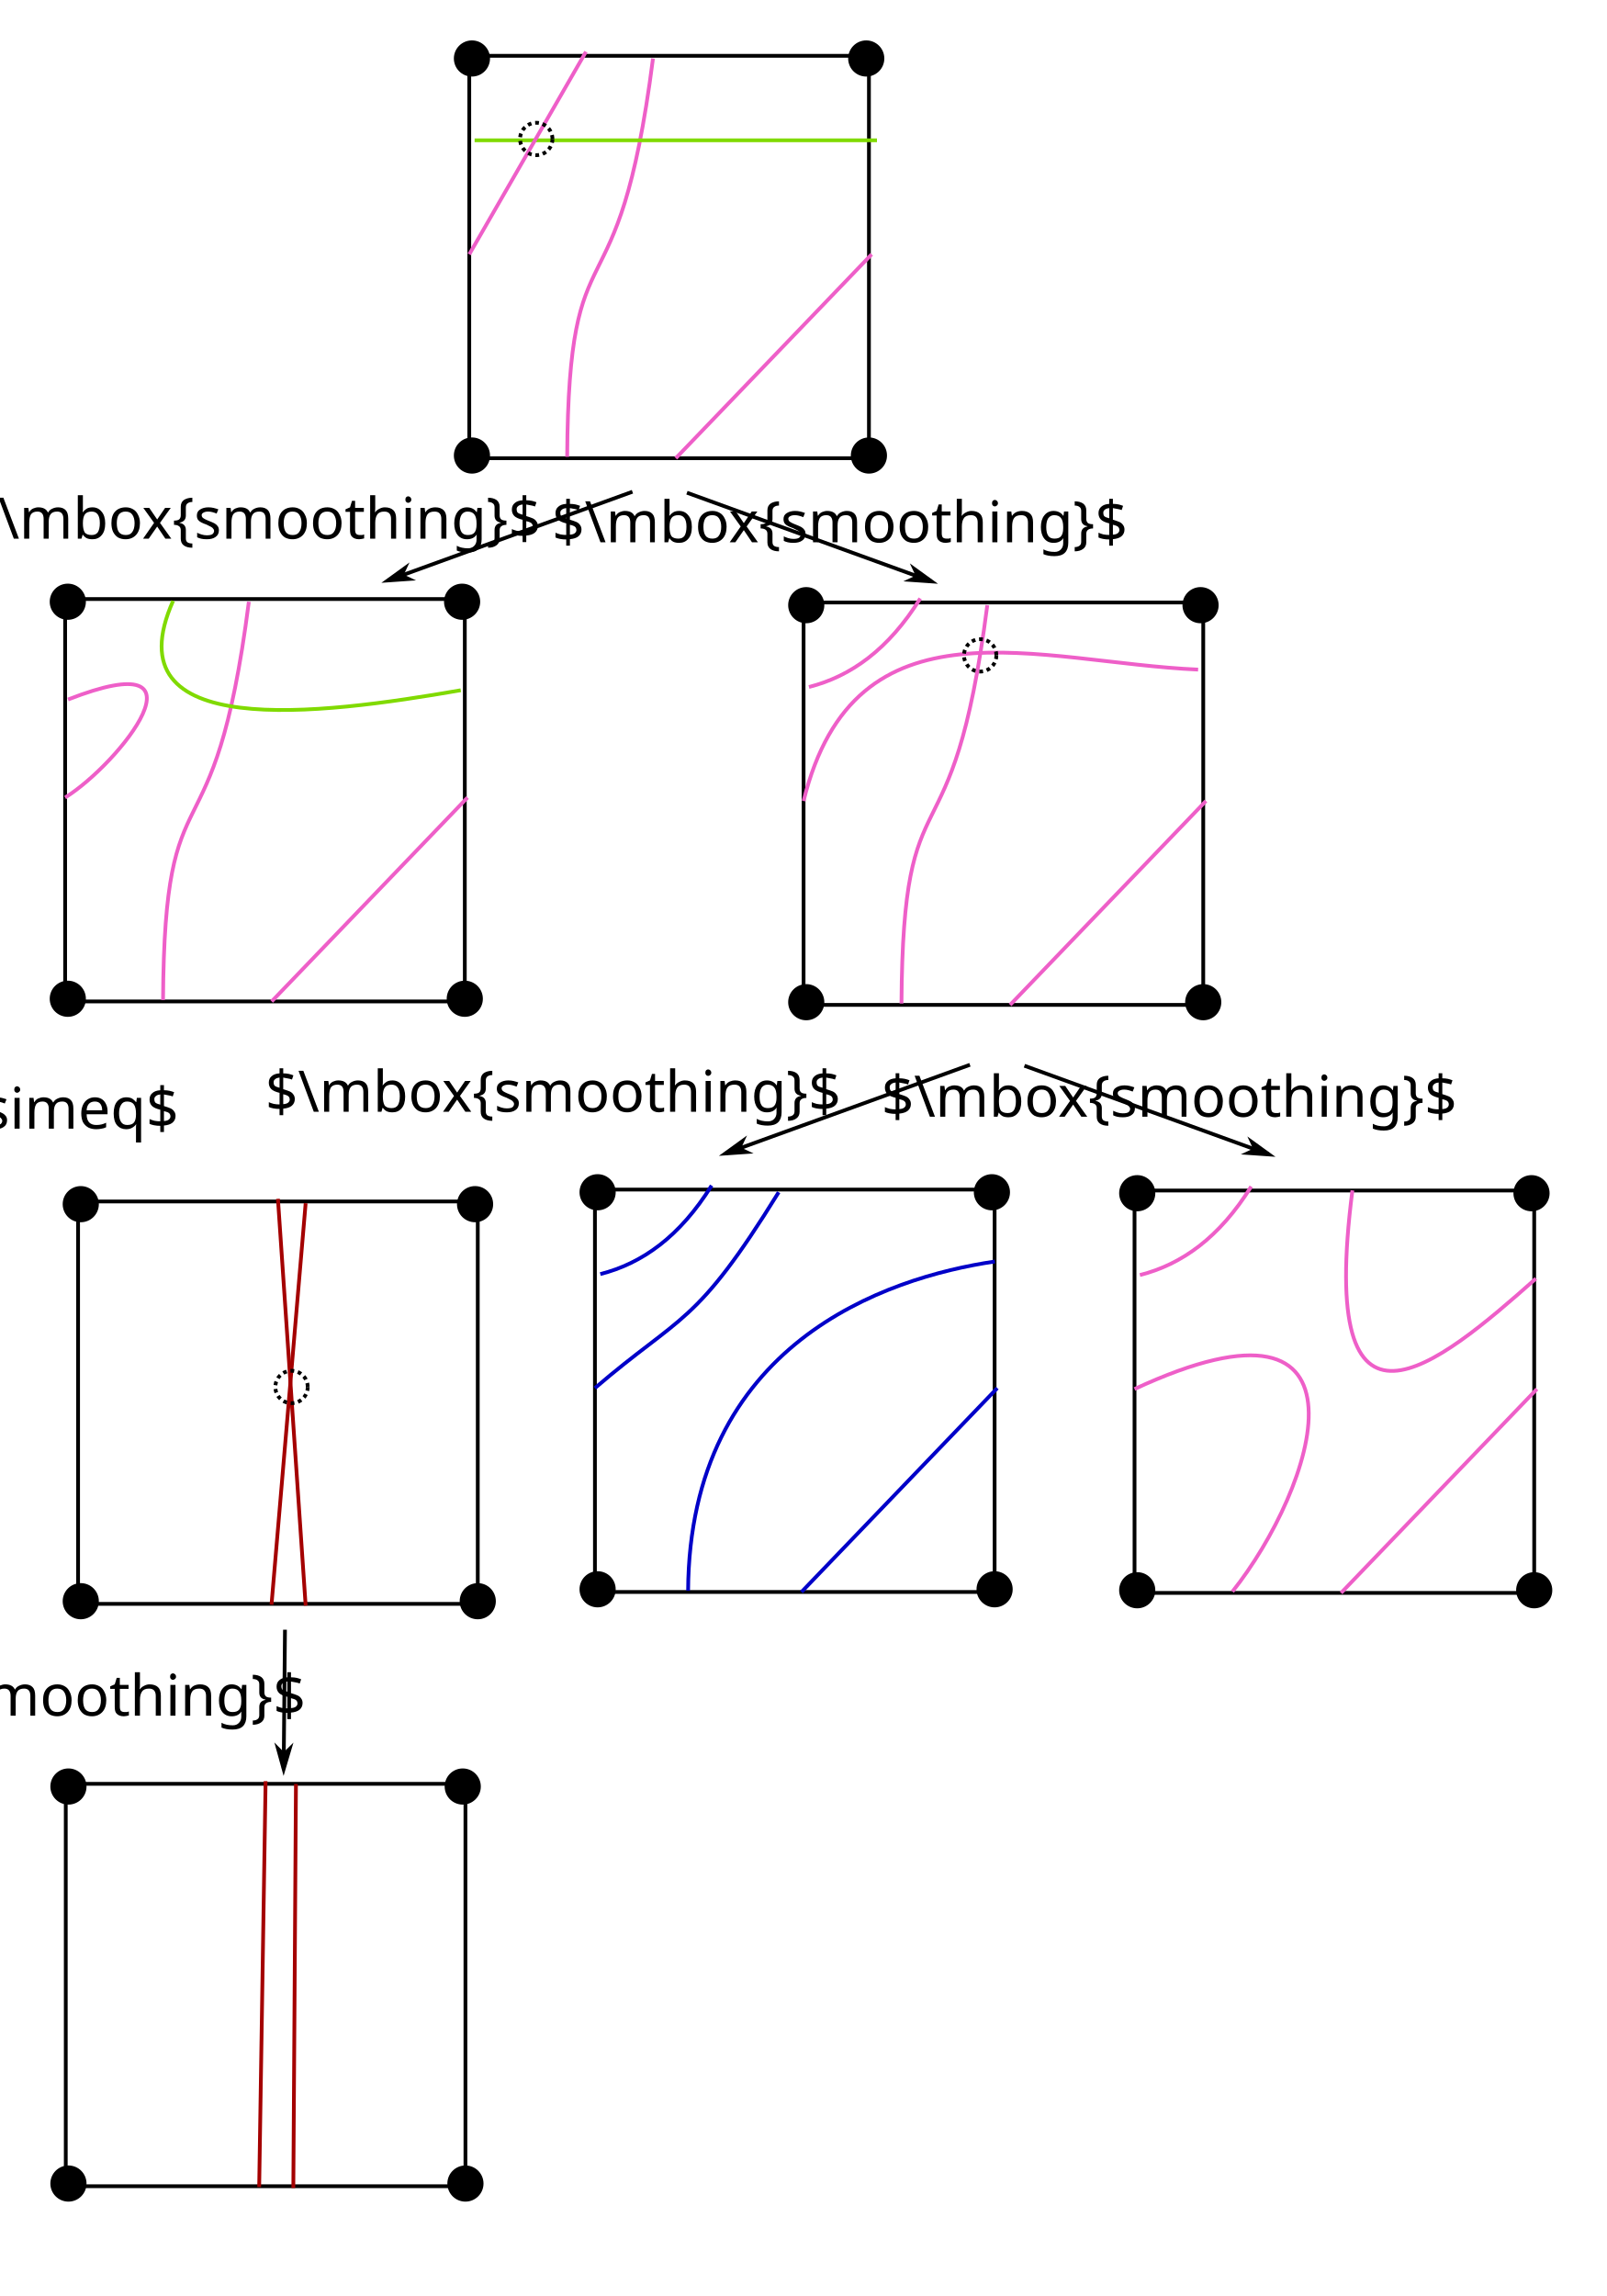
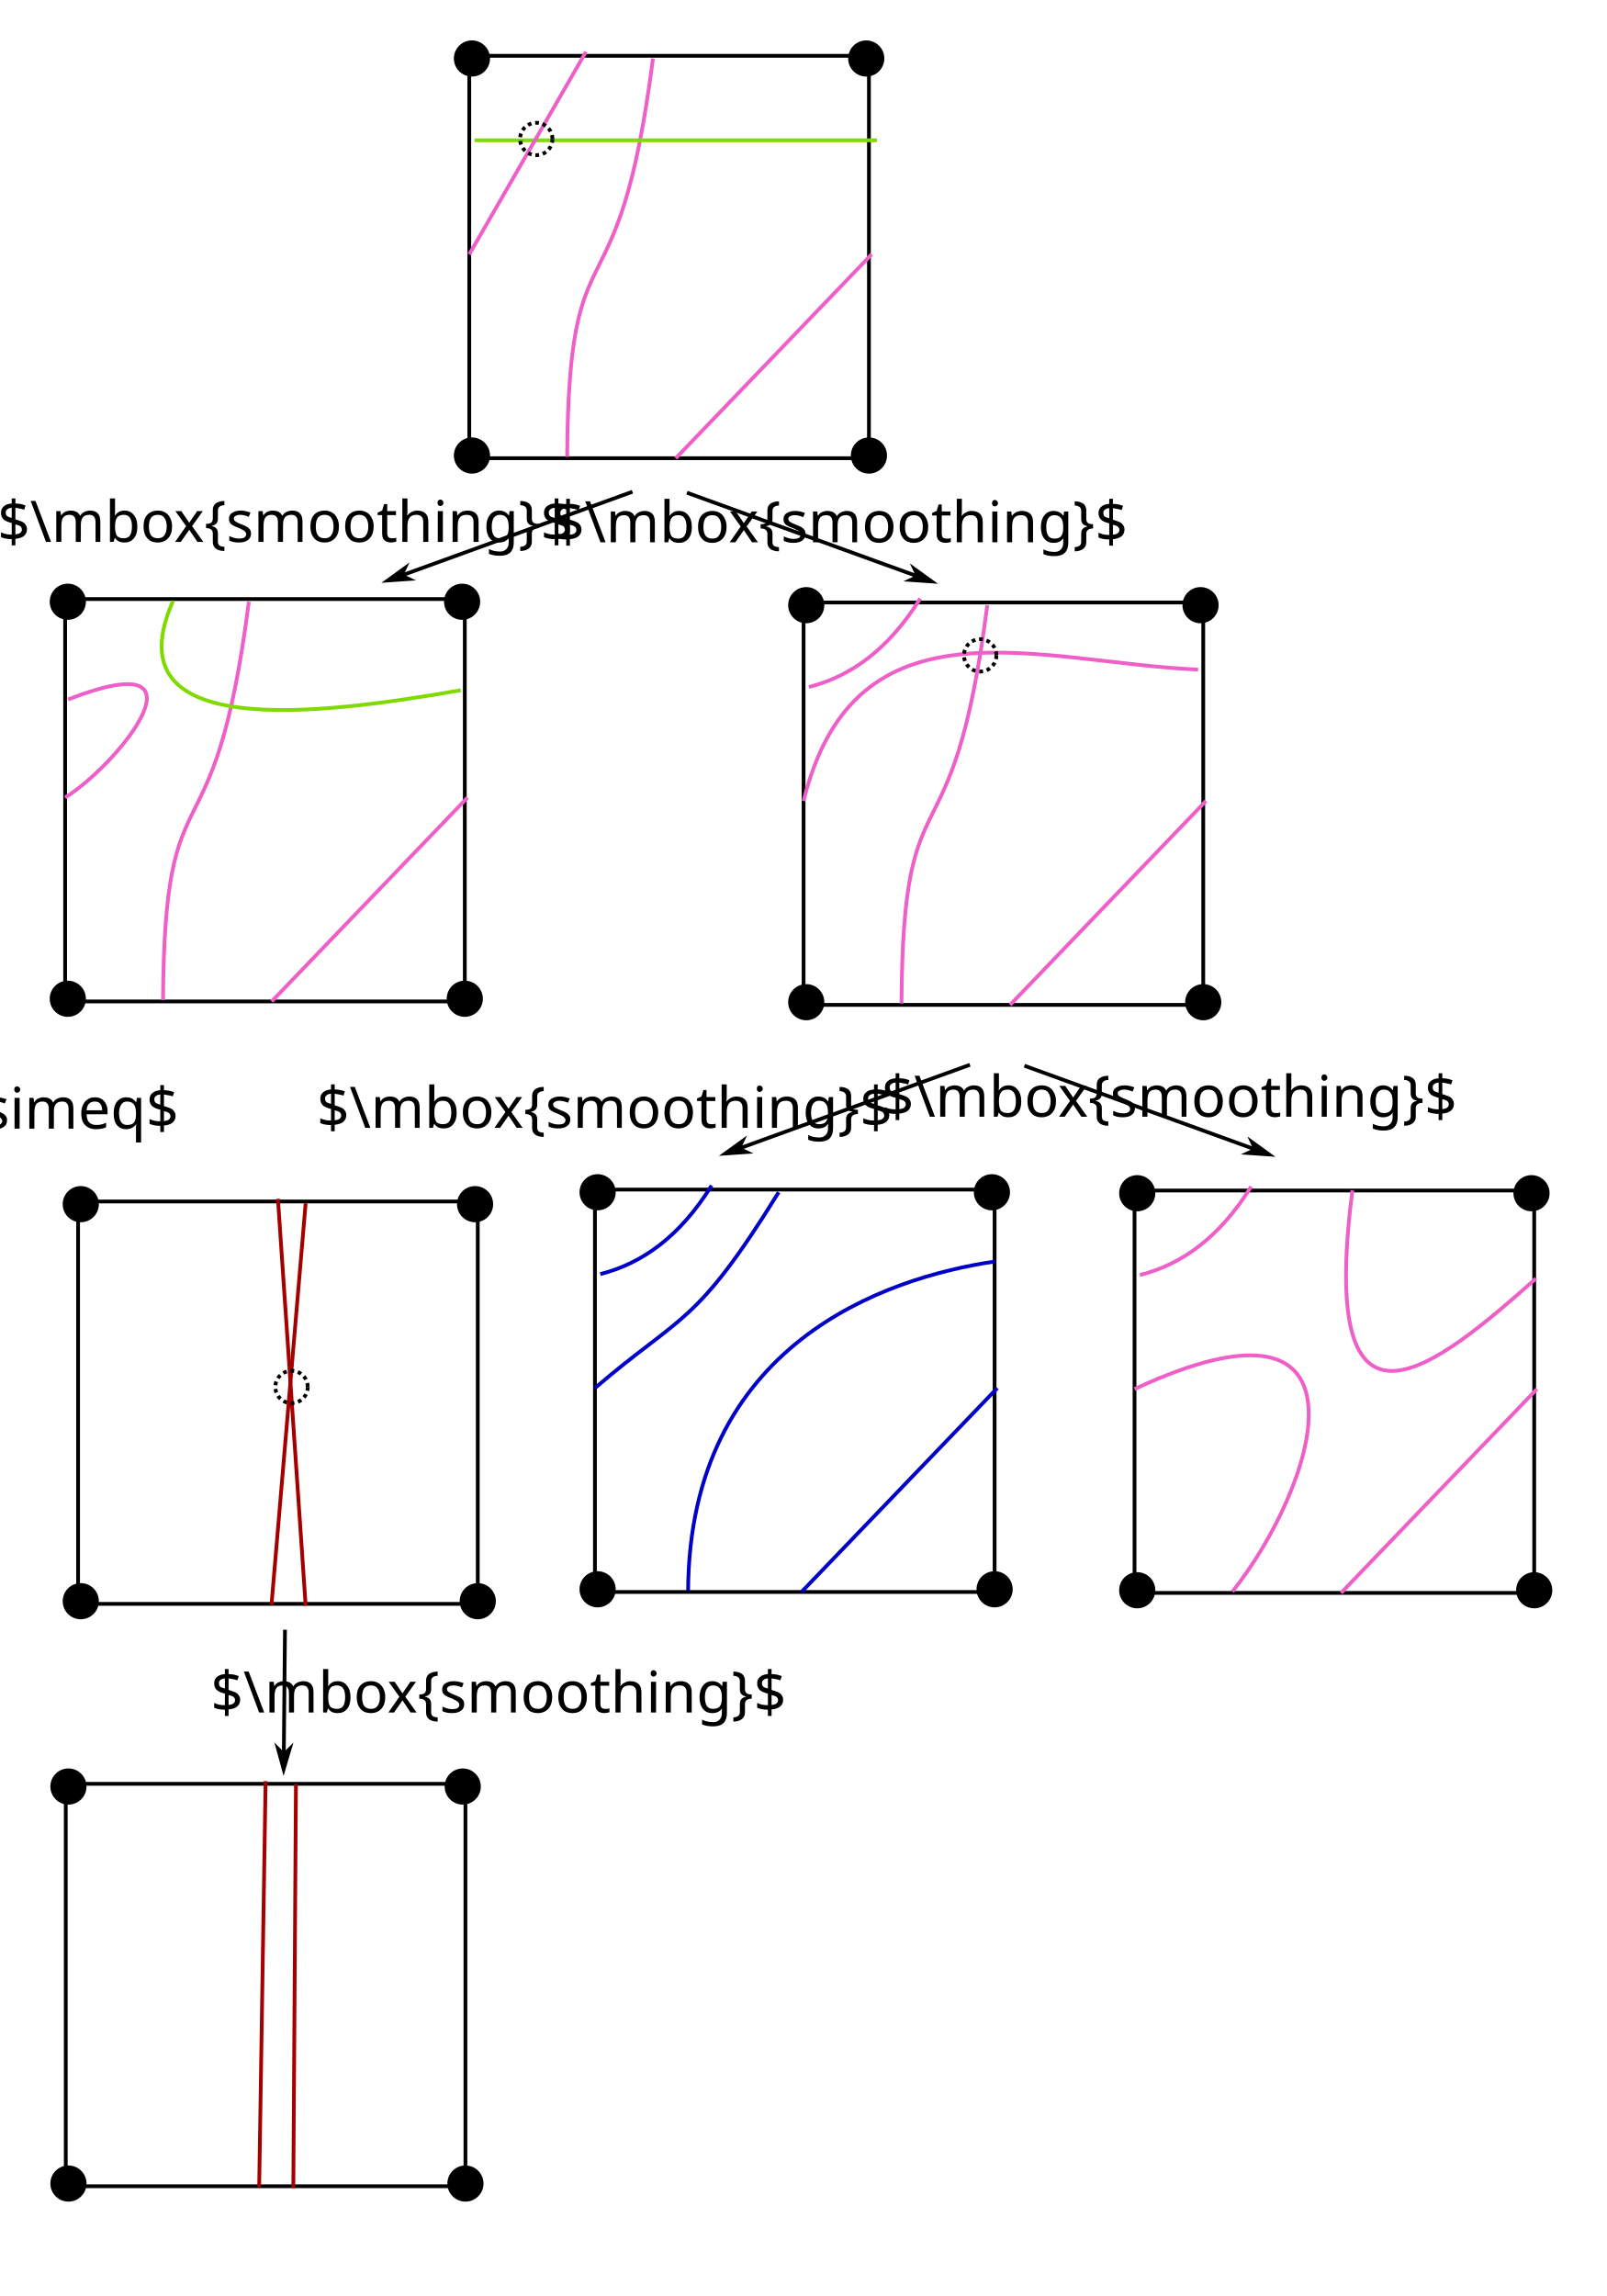
<svg xmlns="http://www.w3.org/2000/svg" width="3.5in" height="5in" viewBox="0 0 88.9 127" version="1.1" id="svg114700">
  <defs id="defs114697">
    <marker style="overflow:visible" id="Arrow1Mstart" refX="0" refY="0" orient="auto">
      <path transform="matrix(0.4,0,0,0.4,4,0)" style="fill:context-stroke;fill-rule:evenodd;stroke:context-stroke;stroke-width:1pt" d="M 0,0 5,-5 -12.5,0 5,5 Z" id="path2881" />
    </marker>
    <marker style="overflow:visible" id="Arrow1Mstart-0" refX="0" refY="0" orient="auto">
      <path transform="matrix(0.4,0,0,0.4,4,0)" style="fill:context-stroke;fill-rule:evenodd;stroke:context-stroke;stroke-width:1pt" d="M 0,0 5,-5 -12.5,0 5,5 Z" id="path2881-2" />
    </marker>
    <marker style="overflow:visible" id="Arrow1Mstart-6" refX="0" refY="0" orient="auto">
      <path transform="matrix(0.4,0,0,0.4,4,0)" style="fill:context-stroke;fill-rule:evenodd;stroke:context-stroke;stroke-width:1pt" d="M 0,0 5,-5 -12.5,0 5,5 Z" id="path2881-8" />
    </marker>
    <marker style="overflow:visible" id="Arrow1Mstart-6-9" refX="0" refY="0" orient="auto">
      <path transform="matrix(0.4,0,0,0.4,4,0)" style="fill:context-stroke;fill-rule:evenodd;stroke:context-stroke;stroke-width:1pt" d="M 0,0 5,-5 -12.5,0 5,5 Z" id="path2881-8-4" />
    </marker>
    <marker style="overflow:visible" id="Arrow1Mstart-9" refX="0" refY="0" orient="auto">
      <path transform="matrix(0.4,0,0,0.4,4,0)" style="fill:context-stroke;fill-rule:evenodd;stroke:context-stroke;stroke-width:1pt" d="M 0,0 5,-5 -12.5,0 5,5 Z" id="path2881-88" />
    </marker>
    <marker style="overflow:visible" id="Arrow1Mstart-0-6" refX="0" refY="0" orient="auto">
      <path transform="matrix(0.4,0,0,0.4,4,0)" style="fill:context-stroke;fill-rule:evenodd;stroke:context-stroke;stroke-width:1pt" d="M 0,0 5,-5 -12.5,0 5,5 Z" id="path2881-2-4" />
    </marker>
  </defs>
  <g id="layer1">
    <rect style="fill:none;fill-opacity:0.129;stroke:#000000;stroke-width:0.208;stroke-miterlimit:4;stroke-dasharray:none;stroke-opacity:1" id="rect100248-1" width="22.11" height="22.258" x="3.603" y="33.135" />
    <ellipse style="fill:#000000;fill-opacity:1;stroke:#000000;stroke-width:0.208;stroke-miterlimit:4;stroke-dasharray:none;stroke-opacity:1" id="path100453-7" cx="25.564" cy="33.284" rx="0.896" ry="0.896" />
    <ellipse style="fill:#000000;fill-opacity:1;stroke:#000000;stroke-width:0.208;stroke-miterlimit:4;stroke-dasharray:none;stroke-opacity:1" id="path100453-6-7" cx="3.751" cy="55.245" rx="0.896" ry="0.896" />
    <ellipse style="fill:#000000;fill-opacity:1;stroke:#000000;stroke-width:0.208;stroke-miterlimit:4;stroke-dasharray:none;stroke-opacity:1" id="path100453-1-2" cx="25.712" cy="55.245" rx="0.896" ry="0.896" />
    <ellipse style="fill:#000000;fill-opacity:1;stroke:#000000;stroke-width:0.208;stroke-miterlimit:4;stroke-dasharray:none;stroke-opacity:1" id="path100453-8-3" cx="3.751" cy="33.284" rx="0.896" ry="0.896" />
    <path style="fill:none;stroke:#ee5fc8;stroke-width:0.208;stroke-linecap:butt;stroke-linejoin:miter;stroke-miterlimit:4;stroke-dasharray:none;stroke-opacity:1" d="M 13.767,33.284 C 11.806,48.55 9.102,41.659 9.019,55.319" id="path100634-7" />
    <path style="fill:none;stroke:#80da00;stroke-width:0.208;stroke-linecap:butt;stroke-linejoin:miter;stroke-miterlimit:4;stroke-dasharray:none;stroke-opacity:1" d="M 25.49,38.18 C 17.617,39.548 6.108,41.023 9.575,33.239" id="path100634-5-5" />
    <path style="fill:none;stroke:#ee5fc8;stroke-width:0.208;stroke-linecap:butt;stroke-linejoin:miter;stroke-miterlimit:4;stroke-dasharray:none;stroke-opacity:1" d="m 3.603,44.116 c 3.026,-1.889 8.366,-8.629 0.161,-5.424" id="path101695-88" />
    <path style="fill:none;stroke:#ee5fc8;stroke-width:0.208;stroke-linecap:butt;stroke-linejoin:miter;stroke-miterlimit:4;stroke-dasharray:none;stroke-opacity:1" d="M 15.029,55.393 25.861,44.116" id="path101695-8-3" />
    <path style="fill:none;stroke:#000000;stroke-width:0.208;stroke-linecap:butt;stroke-linejoin:miter;stroke-miterlimit:4;stroke-dasharray:none;stroke-opacity:1;marker-start:url(#Arrow1Mstart)" d="M 21.483,32.097 34.987,27.2" id="path107026" />
    <path style="fill:none;stroke:#000000;stroke-width:0.208;stroke-linecap:butt;stroke-linejoin:miter;stroke-miterlimit:4;stroke-dasharray:none;stroke-opacity:1;marker-start:url(#Arrow1Mstart-0)" d="M 51.505,32.15 38.002,27.253" id="path107026-5" />
-     <text xml:space="preserve" style="font-size:3.175px;line-height:1.25;font-family:sans-serif;letter-spacing:0px;word-spacing:0px;stroke-width:0.11;text-anchor:middle;text-align:center" x="33.37" y="29.797" id="text107965">
-       <tspan id="tspan107963" style="font-size:3.175px;stroke-width:0.11;text-anchor:middle;text-align:center" x="16.067" y="29.797">$\mbox{smoothing}$</tspan>
+     <text xml:space="preserve" style="font-size:3.175px;line-height:1.25;font-family:sans-serif;text-align:center;letter-spacing:0px;word-spacing:0px;text-anchor:middle;stroke-width:0.11" x="17.842" y="29.975" id="text107965">
+       <tspan id="tspan107963" style="font-size:3.175px;text-align:center;text-anchor:middle;stroke-width:0.11" x="17.842" y="29.975">$\mbox{smoothing}$</tspan>
    </text>
    <text xml:space="preserve" style="font-size:3.175px;line-height:1.25;font-family:sans-serif;letter-spacing:0px;word-spacing:0px;stroke-width:0.11;text-anchor:middle;text-align:center" x="65.82" y="29.996" id="text107965-3">
      <tspan id="tspan107963-8" style="font-size:3.175px;stroke-width:0.11;text-anchor:middle;text-align:center" x="48.517" y="29.996">$\mbox{smoothing}$</tspan>
    </text>
    <rect style="fill:none;fill-opacity:0.129;stroke:#000000;stroke-width:0.208;stroke-miterlimit:4;stroke-dasharray:none;stroke-opacity:1" id="rect100248-9-6-4" width="22.11" height="22.258" x="4.32" y="66.458" />
    <ellipse style="fill:#000000;fill-opacity:1;stroke:#000000;stroke-width:0.208;stroke-miterlimit:4;stroke-dasharray:none;stroke-opacity:1" id="path100453-2-5-8" cx="26.281" cy="66.607" rx="0.896" ry="0.896" />
    <ellipse style="fill:#000000;fill-opacity:1;stroke:#000000;stroke-width:0.208;stroke-miterlimit:4;stroke-dasharray:none;stroke-opacity:1" id="path100453-6-6-0-7" cx="4.468" cy="88.568" rx="0.896" ry="0.896" />
    <ellipse style="fill:#000000;fill-opacity:1;stroke:#000000;stroke-width:0.208;stroke-miterlimit:4;stroke-dasharray:none;stroke-opacity:1" id="path100453-1-3-9-2" cx="26.43" cy="88.568" rx="0.896" ry="0.896" />
    <ellipse style="fill:#000000;fill-opacity:1;stroke:#000000;stroke-width:0.208;stroke-miterlimit:4;stroke-dasharray:none;stroke-opacity:1" id="path100453-8-0-4-7" cx="4.468" cy="66.607" rx="0.896" ry="0.896" />
    <path style="fill:none;stroke:#a40000;stroke-width:0.208;stroke-linecap:butt;stroke-linejoin:miter;stroke-miterlimit:4;stroke-dasharray:none;stroke-opacity:1" d="M 15.02,88.761 16.909,66.555" id="path100634-5-4-2-0" />
    <path style="fill:none;stroke:#a40000;stroke-width:0.208;stroke-linecap:butt;stroke-linejoin:miter;stroke-miterlimit:4;stroke-dasharray:none;stroke-opacity:1" d="M 16.909,88.813 15.375,66.31" id="path100634-5-4-2-1-9" />
    <text xml:space="preserve" style="font-size:3.175px;line-height:1.25;font-family:sans-serif;letter-spacing:0px;word-spacing:0px;stroke-width:0.11;text-anchor:middle;text-align:center" x="12.266" y="62.429" id="text107965-38-2">
      <tspan id="tspan107963-3-7" style="font-size:3.175px;stroke-width:0.11;text-anchor:middle;text-align:center" x="5.015" y="62.429">$\simeq$</tspan>
    </text>
    <rect style="fill:none;fill-opacity:0.129;stroke:#000000;stroke-width:0.208;stroke-miterlimit:4;stroke-dasharray:none;stroke-opacity:1" id="rect100248-1-7" width="22.11" height="22.258" x="25.96" y="3.087" />
    <ellipse style="fill:#000000;fill-opacity:1;stroke:#000000;stroke-width:0.208;stroke-miterlimit:4;stroke-dasharray:none;stroke-opacity:1" id="path100453-7-1" cx="47.921" cy="3.235" rx="0.896" ry="0.896" />
    <ellipse style="fill:#000000;fill-opacity:1;stroke:#000000;stroke-width:0.208;stroke-miterlimit:4;stroke-dasharray:none;stroke-opacity:1" id="path100453-6-7-2" cx="26.108" cy="25.197" rx="0.896" ry="0.896" />
    <ellipse style="fill:#000000;fill-opacity:1;stroke:#000000;stroke-width:0.208;stroke-miterlimit:4;stroke-dasharray:none;stroke-opacity:1" id="path100453-1-2-7" cx="48.069" cy="25.197" rx="0.896" ry="0.896" />
    <ellipse style="fill:#000000;fill-opacity:1;stroke:#000000;stroke-width:0.208;stroke-miterlimit:4;stroke-dasharray:none;stroke-opacity:1" id="path100453-8-3-3" cx="26.108" cy="3.235" rx="0.896" ry="0.896" />
    <path style="fill:none;stroke:#ee5fc8;stroke-width:0.208;stroke-linecap:butt;stroke-linejoin:miter;stroke-miterlimit:4;stroke-dasharray:none;stroke-opacity:1" d="M 36.124,3.235 C 34.162,18.502 31.459,11.61 31.376,25.271" id="path100634-7-1" />
    <path style="fill:none;stroke:#80da00;stroke-width:0.208;stroke-linecap:butt;stroke-linejoin:miter;stroke-miterlimit:4;stroke-dasharray:none;stroke-opacity:1" d="m 48.514,7.761 c -22.11,0 -22.258,0 -22.258,0" id="path100634-5-5-0" />
    <path style="fill:none;stroke:#ee5fc8;stroke-width:0.208;stroke-linecap:butt;stroke-linejoin:miter;stroke-miterlimit:4;stroke-dasharray:none;stroke-opacity:1" d="M 25.96,14.068 32.415,2.864" id="path101695-88-8" />
    <path style="fill:none;stroke:#ee5fc8;stroke-width:0.208;stroke-linecap:butt;stroke-linejoin:miter;stroke-miterlimit:4;stroke-dasharray:none;stroke-opacity:1" d="M 37.385,25.345 48.218,14.068" id="path101695-8-3-6" />
    <ellipse style="fill:none;fill-opacity:1;stroke:#000000;stroke-width:0.208;stroke-miterlimit:4;stroke-dasharray:0.208, 0.208;stroke-dashoffset:0;stroke-opacity:1" id="path100453-8-7-5" cx="29.666" cy="7.687" rx="0.896" ry="0.896" />
    <ellipse style="fill:none;fill-opacity:1;stroke:#000000;stroke-width:0.208;stroke-miterlimit:4;stroke-dasharray:0.208, 0.208;stroke-dashoffset:0;stroke-opacity:1" id="path100453-8-7-5-3" cx="16.128" cy="76.719" rx="0.896" ry="0.896" />
    <rect style="fill:none;fill-opacity:0.129;stroke:#000000;stroke-width:0.208;stroke-miterlimit:4;stroke-dasharray:none;stroke-opacity:1" id="rect100248-9-6-4-2" width="22.11" height="22.258" x="3.638" y="98.67" />
    <ellipse style="fill:#000000;fill-opacity:1;stroke:#000000;stroke-width:0.208;stroke-miterlimit:4;stroke-dasharray:none;stroke-opacity:1" id="path100453-2-5-8-1" cx="25.599" cy="98.819" rx="0.896" ry="0.896" />
    <ellipse style="fill:#000000;fill-opacity:1;stroke:#000000;stroke-width:0.208;stroke-miterlimit:4;stroke-dasharray:none;stroke-opacity:1" id="path100453-6-6-0-7-5" cx="3.786" cy="120.78" rx="0.896" ry="0.896" />
    <ellipse style="fill:#000000;fill-opacity:1;stroke:#000000;stroke-width:0.208;stroke-miterlimit:4;stroke-dasharray:none;stroke-opacity:1" id="path100453-1-3-9-2-6" cx="25.748" cy="120.78" rx="0.896" ry="0.896" />
    <ellipse style="fill:#000000;fill-opacity:1;stroke:#000000;stroke-width:0.208;stroke-miterlimit:4;stroke-dasharray:none;stroke-opacity:1" id="path100453-8-0-4-7-6" cx="3.786" cy="98.819" rx="0.896" ry="0.896" />
    <path style="fill:none;stroke:#a40000;stroke-width:0.208;stroke-linecap:butt;stroke-linejoin:miter;stroke-miterlimit:4;stroke-dasharray:none;stroke-opacity:1" d="M 14.338,120.973 14.693,98.522" id="path100634-5-4-2-0-5" />
    <path style="fill:none;stroke:#a40000;stroke-width:0.208;stroke-linecap:butt;stroke-linejoin:miter;stroke-miterlimit:4;stroke-dasharray:none;stroke-opacity:1" d="M 16.227,121.025 16.372,98.679" id="path100634-5-4-2-1-9-9" />
    <path style="fill:none;stroke:#000000;stroke-width:0.208;stroke-linecap:butt;stroke-linejoin:miter;stroke-miterlimit:4;stroke-dasharray:none;stroke-opacity:1;marker-start:url(#Arrow1Mstart-6-9)" d="m 15.692,97.823 0.073,-7.677" id="path107026-54" />
-     <text xml:space="preserve" style="font-size:3.175px;line-height:1.25;font-family:sans-serif;letter-spacing:0px;word-spacing:0px;stroke-width:0.11;text-anchor:middle;text-align:center" x="20.353" y="94.903" id="text107965-5">
-       <tspan id="tspan107963-82" style="font-size:3.175px;stroke-width:0.11;text-anchor:middle;text-align:center" x="3.05" y="94.903">$\mbox{smoothing}$</tspan>
+     <text xml:space="preserve" style="font-size:3.175px;line-height:1.25;font-family:sans-serif;text-align:center;letter-spacing:0px;word-spacing:0px;text-anchor:middle;stroke-width:0.11" x="29.634" y="94.724" id="text107965-5">
+       <tspan id="tspan107963-82" style="font-size:3.175px;text-align:center;text-anchor:middle;stroke-width:0.11" x="29.634" y="94.724">$\mbox{smoothing}$</tspan>
    </text>
    <rect style="fill:none;fill-opacity:0.129;stroke:#000000;stroke-width:0.208;stroke-miterlimit:4;stroke-dasharray:none;stroke-opacity:1" id="rect100248-1-7-9" width="22.11" height="22.258" x="44.454" y="33.326" />
    <ellipse style="fill:#000000;fill-opacity:1;stroke:#000000;stroke-width:0.208;stroke-miterlimit:4;stroke-dasharray:none;stroke-opacity:1" id="path100453-7-1-3" cx="66.415" cy="33.474" rx="0.896" ry="0.896" />
    <ellipse style="fill:#000000;fill-opacity:1;stroke:#000000;stroke-width:0.208;stroke-miterlimit:4;stroke-dasharray:none;stroke-opacity:1" id="path100453-6-7-2-9" cx="44.602" cy="55.435" rx="0.896" ry="0.896" />
    <ellipse style="fill:#000000;fill-opacity:1;stroke:#000000;stroke-width:0.208;stroke-miterlimit:4;stroke-dasharray:none;stroke-opacity:1" id="path100453-1-2-7-6" cx="66.563" cy="55.435" rx="0.896" ry="0.896" />
    <ellipse style="fill:#000000;fill-opacity:1;stroke:#000000;stroke-width:0.208;stroke-miterlimit:4;stroke-dasharray:none;stroke-opacity:1" id="path100453-8-3-3-4" cx="44.602" cy="33.474" rx="0.896" ry="0.896" />
    <path style="fill:none;stroke:#ee5fc8;stroke-width:0.208;stroke-linecap:butt;stroke-linejoin:miter;stroke-miterlimit:4;stroke-dasharray:none;stroke-opacity:1" d="M 54.618,33.474 C 52.657,48.74 49.953,41.849 49.87,55.509" id="path100634-7-1-1" />
    <path style="fill:none;stroke:#ee5fc8;stroke-width:0.208;stroke-linecap:butt;stroke-linejoin:miter;stroke-miterlimit:4;stroke-dasharray:none;stroke-opacity:1" d="m 50.909,33.103 c -1.755,2.822 -3.844,4.311 -6.158,4.897" id="path100634-5-5-0-3" />
    <path style="fill:none;stroke:#ee5fc8;stroke-width:0.208;stroke-linecap:butt;stroke-linejoin:miter;stroke-miterlimit:4;stroke-dasharray:none;stroke-opacity:1" d="m 44.454,44.306 c 2.844,-11.555 13.036,-7.653 21.826,-7.268" id="path101695-88-8-3" />
    <path style="fill:none;stroke:#ee5fc8;stroke-width:0.208;stroke-linecap:butt;stroke-linejoin:miter;stroke-miterlimit:4;stroke-dasharray:none;stroke-opacity:1" d="M 55.88,55.584 66.712,44.306" id="path101695-8-3-6-6" />
    <rect style="fill:none;fill-opacity:0.129;stroke:#000000;stroke-width:0.208;stroke-miterlimit:4;stroke-dasharray:none;stroke-opacity:1" id="rect100248-1-7-9-0" width="22.11" height="22.258" x="32.912" y="65.8" />
    <ellipse style="fill:#000000;fill-opacity:1;stroke:#000000;stroke-width:0.208;stroke-miterlimit:4;stroke-dasharray:none;stroke-opacity:1" id="path100453-7-1-3-7" cx="54.873" cy="65.948" rx="0.896" ry="0.896" />
    <ellipse style="fill:#000000;fill-opacity:1;stroke:#000000;stroke-width:0.208;stroke-miterlimit:4;stroke-dasharray:none;stroke-opacity:1" id="path100453-6-7-2-9-5" cx="33.06" cy="87.909" rx="0.896" ry="0.896" />
    <ellipse style="fill:#000000;fill-opacity:1;stroke:#000000;stroke-width:0.208;stroke-miterlimit:4;stroke-dasharray:none;stroke-opacity:1" id="path100453-1-2-7-6-8" cx="55.022" cy="87.909" rx="0.896" ry="0.896" />
    <ellipse style="fill:#000000;fill-opacity:1;stroke:#000000;stroke-width:0.208;stroke-miterlimit:4;stroke-dasharray:none;stroke-opacity:1" id="path100453-8-3-3-4-3" cx="33.06" cy="65.948" rx="0.896" ry="0.896" />
    <path style="fill:none;stroke:#0000c8;stroke-width:0.208;stroke-linecap:butt;stroke-linejoin:miter;stroke-miterlimit:4;stroke-dasharray:none;stroke-opacity:1" d="M 55.038,69.778 C 48.984,70.67 38.149,74.323 38.066,87.984" id="path100634-7-1-1-6" />
    <path style="fill:none;stroke:#0000c8;stroke-width:0.208;stroke-linecap:butt;stroke-linejoin:miter;stroke-miterlimit:4;stroke-dasharray:none;stroke-opacity:1" d="m 39.367,65.577 c -1.755,2.822 -3.844,4.311 -6.158,4.897" id="path100634-5-5-0-3-7" />
    <path style="fill:none;stroke:#0000c8;stroke-width:0.208;stroke-linecap:butt;stroke-linejoin:miter;stroke-miterlimit:4;stroke-dasharray:none;stroke-opacity:1" d="m 32.912,76.78 c 4.785,-4.106 5.571,-3.4 10.164,-10.832" id="path101695-88-8-3-9" />
    <path style="fill:none;stroke:#0000c8;stroke-width:0.208;stroke-linecap:butt;stroke-linejoin:miter;stroke-miterlimit:4;stroke-dasharray:none;stroke-opacity:1" d="M 44.338,88.058 55.17,76.78" id="path101695-8-3-6-6-0" />
    <rect style="fill:none;fill-opacity:0.129;stroke:#000000;stroke-width:0.208;stroke-miterlimit:4;stroke-dasharray:none;stroke-opacity:1" id="rect100248-1-7-9-0-6" width="22.11" height="22.258" x="62.763" y="65.852" />
    <ellipse style="fill:#000000;fill-opacity:1;stroke:#000000;stroke-width:0.208;stroke-miterlimit:4;stroke-dasharray:none;stroke-opacity:1" id="path100453-7-1-3-7-4" cx="84.724" cy="66.001" rx="0.896" ry="0.896" />
    <ellipse style="fill:#000000;fill-opacity:1;stroke:#000000;stroke-width:0.208;stroke-miterlimit:4;stroke-dasharray:none;stroke-opacity:1" id="path100453-6-7-2-9-5-0" cx="62.912" cy="87.962" rx="0.896" ry="0.896" />
    <ellipse style="fill:#000000;fill-opacity:1;stroke:#000000;stroke-width:0.208;stroke-miterlimit:4;stroke-dasharray:none;stroke-opacity:1" id="path100453-1-2-7-6-8-4" cx="84.873" cy="87.962" rx="0.896" ry="0.896" />
    <ellipse style="fill:#000000;fill-opacity:1;stroke:#000000;stroke-width:0.208;stroke-miterlimit:4;stroke-dasharray:none;stroke-opacity:1" id="path100453-8-3-3-4-3-9" cx="62.912" cy="66.001" rx="0.896" ry="0.896" />
    <path style="fill:none;stroke:#ee5fc8;stroke-width:0.208;stroke-linecap:butt;stroke-linejoin:miter;stroke-miterlimit:4;stroke-dasharray:none;stroke-opacity:1" d="m 74.816,65.843 c -1.962,15.266 4.673,9.739 10.151,4.88" id="path100634-7-1-1-6-5" />
    <path style="fill:none;stroke:#ee5fc8;stroke-width:0.208;stroke-linecap:butt;stroke-linejoin:miter;stroke-miterlimit:4;stroke-dasharray:none;stroke-opacity:1" d="m 69.218,65.63 c -1.755,2.822 -3.844,4.311 -6.158,4.897" id="path100634-5-5-0-3-7-7" />
    <path style="fill:none;stroke:#ee5fc8;stroke-width:0.208;stroke-linecap:butt;stroke-linejoin:miter;stroke-miterlimit:4;stroke-dasharray:none;stroke-opacity:1" d="m 62.763,76.833 c 13.913,-6.467 9.951,5.52 5.416,11.203" id="path101695-88-8-3-9-5" />
    <path style="fill:none;stroke:#ee5fc8;stroke-width:0.208;stroke-linecap:butt;stroke-linejoin:miter;stroke-miterlimit:4;stroke-dasharray:none;stroke-opacity:1" d="m 74.189,88.11 10.832,-11.277" id="path101695-8-3-6-6-0-9" />
    <path style="fill:none;stroke:#000000;stroke-width:0.208;stroke-linecap:butt;stroke-linejoin:miter;stroke-miterlimit:4;stroke-dasharray:none;stroke-opacity:1;marker-start:url(#Arrow1Mstart-9)" d="m 40.154,63.794 13.503,-4.897" id="path107026-6" />
    <path style="fill:none;stroke:#000000;stroke-width:0.208;stroke-linecap:butt;stroke-linejoin:miter;stroke-miterlimit:4;stroke-dasharray:none;stroke-opacity:1;marker-start:url(#Arrow1Mstart-0-6)" d="M 70.175,63.847 56.672,58.95" id="path107026-5-4" />
-     <text xml:space="preserve" style="font-size:3.175px;line-height:1.25;font-family:sans-serif;letter-spacing:0px;word-spacing:0px;stroke-width:0.11;text-anchor:middle;text-align:center" x="49.963" y="61.494" id="text107965-1">
-       <tspan id="tspan107963-2" style="font-size:3.175px;stroke-width:0.11;text-anchor:middle;text-align:center" x="32.66" y="61.494">$\mbox{smoothing}$</tspan>
+     <text xml:space="preserve" style="font-size:3.175px;line-height:1.25;font-family:sans-serif;text-align:center;letter-spacing:0px;word-spacing:0px;text-anchor:middle;stroke-width:0.11" x="35.506" y="62.386" id="text107965-1">
+       <tspan id="tspan107963-2" style="font-size:3.175px;text-align:center;text-anchor:middle;stroke-width:0.11" x="35.506" y="62.386">$\mbox{smoothing}$</tspan>
    </text>
    <text xml:space="preserve" style="font-size:3.175px;line-height:1.25;font-family:sans-serif;letter-spacing:0px;word-spacing:0px;stroke-width:0.11;text-anchor:middle;text-align:center" x="84.045" y="61.768" id="text107965-3-9">
      <tspan id="tspan107963-8-0" style="font-size:3.175px;stroke-width:0.11;text-anchor:middle;text-align:center" x="66.742" y="61.768">$\mbox{smoothing}$</tspan>
    </text>
    <ellipse style="fill:none;fill-opacity:1;stroke:#000000;stroke-width:0.208;stroke-miterlimit:4;stroke-dasharray:0.208, 0.208;stroke-dashoffset:0;stroke-opacity:1" id="path100453-8-7-5-4" cx="54.224" cy="36.251" rx="0.896" ry="0.896" />
  </g>
</svg>
